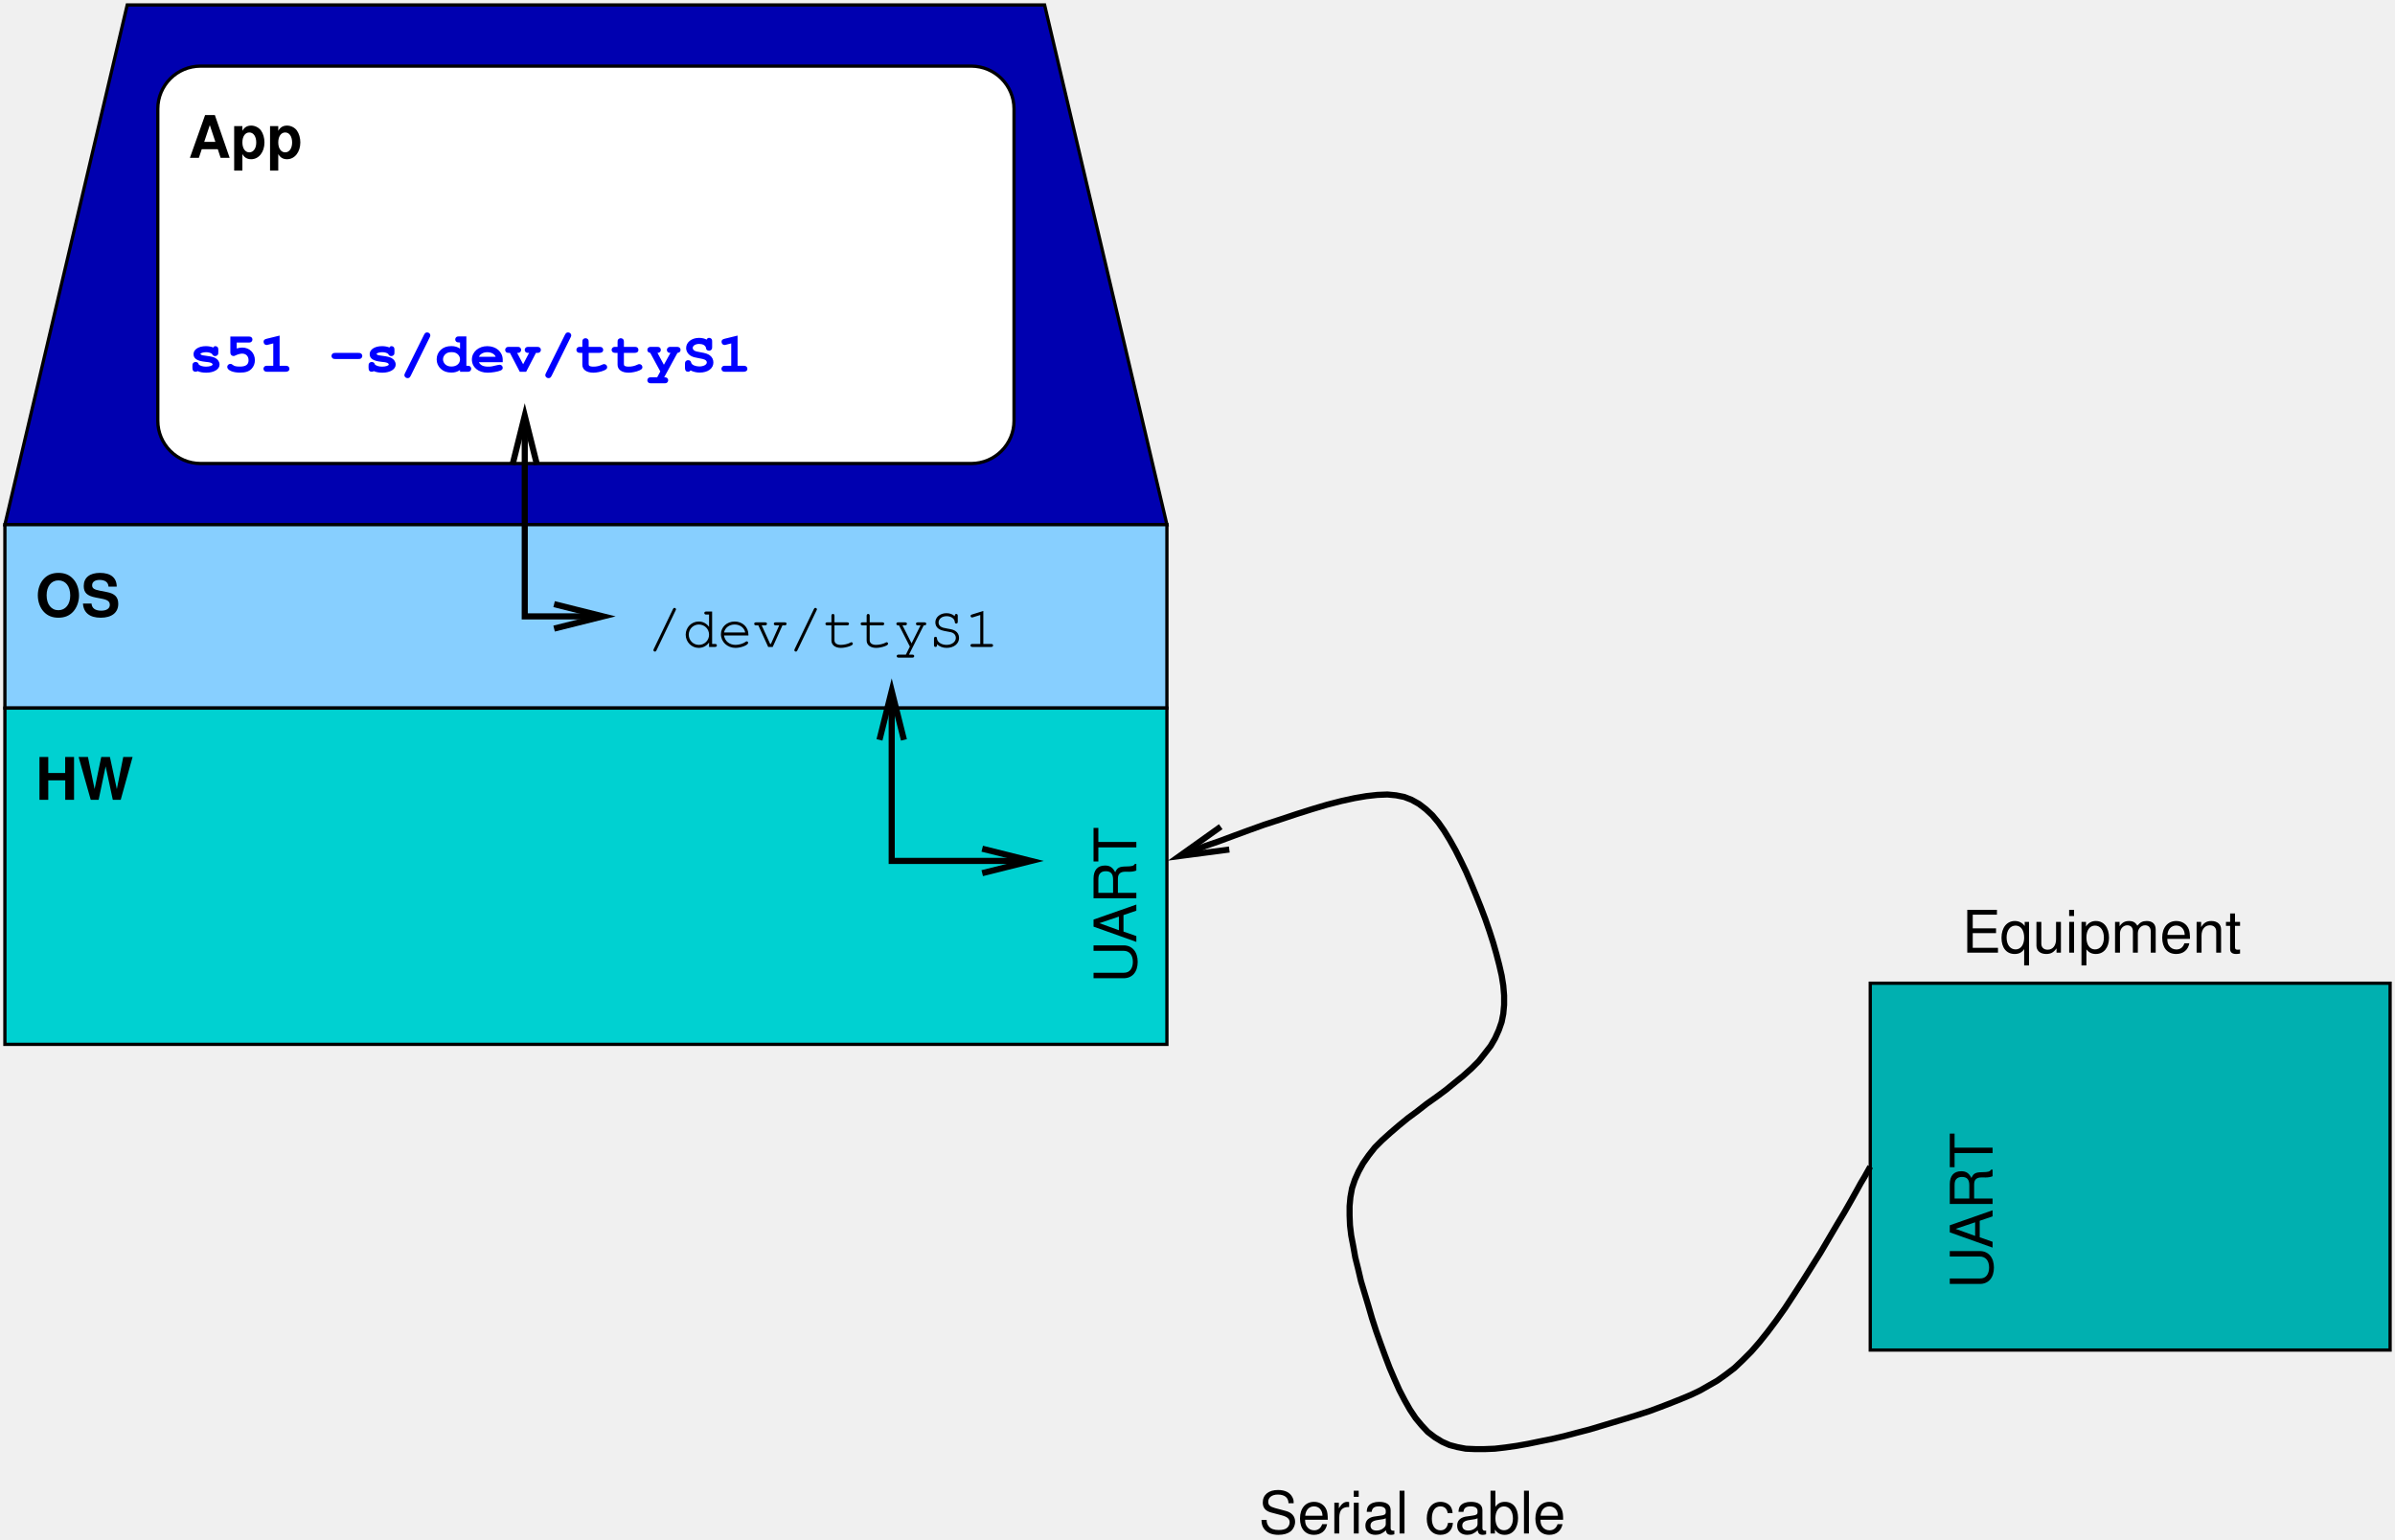
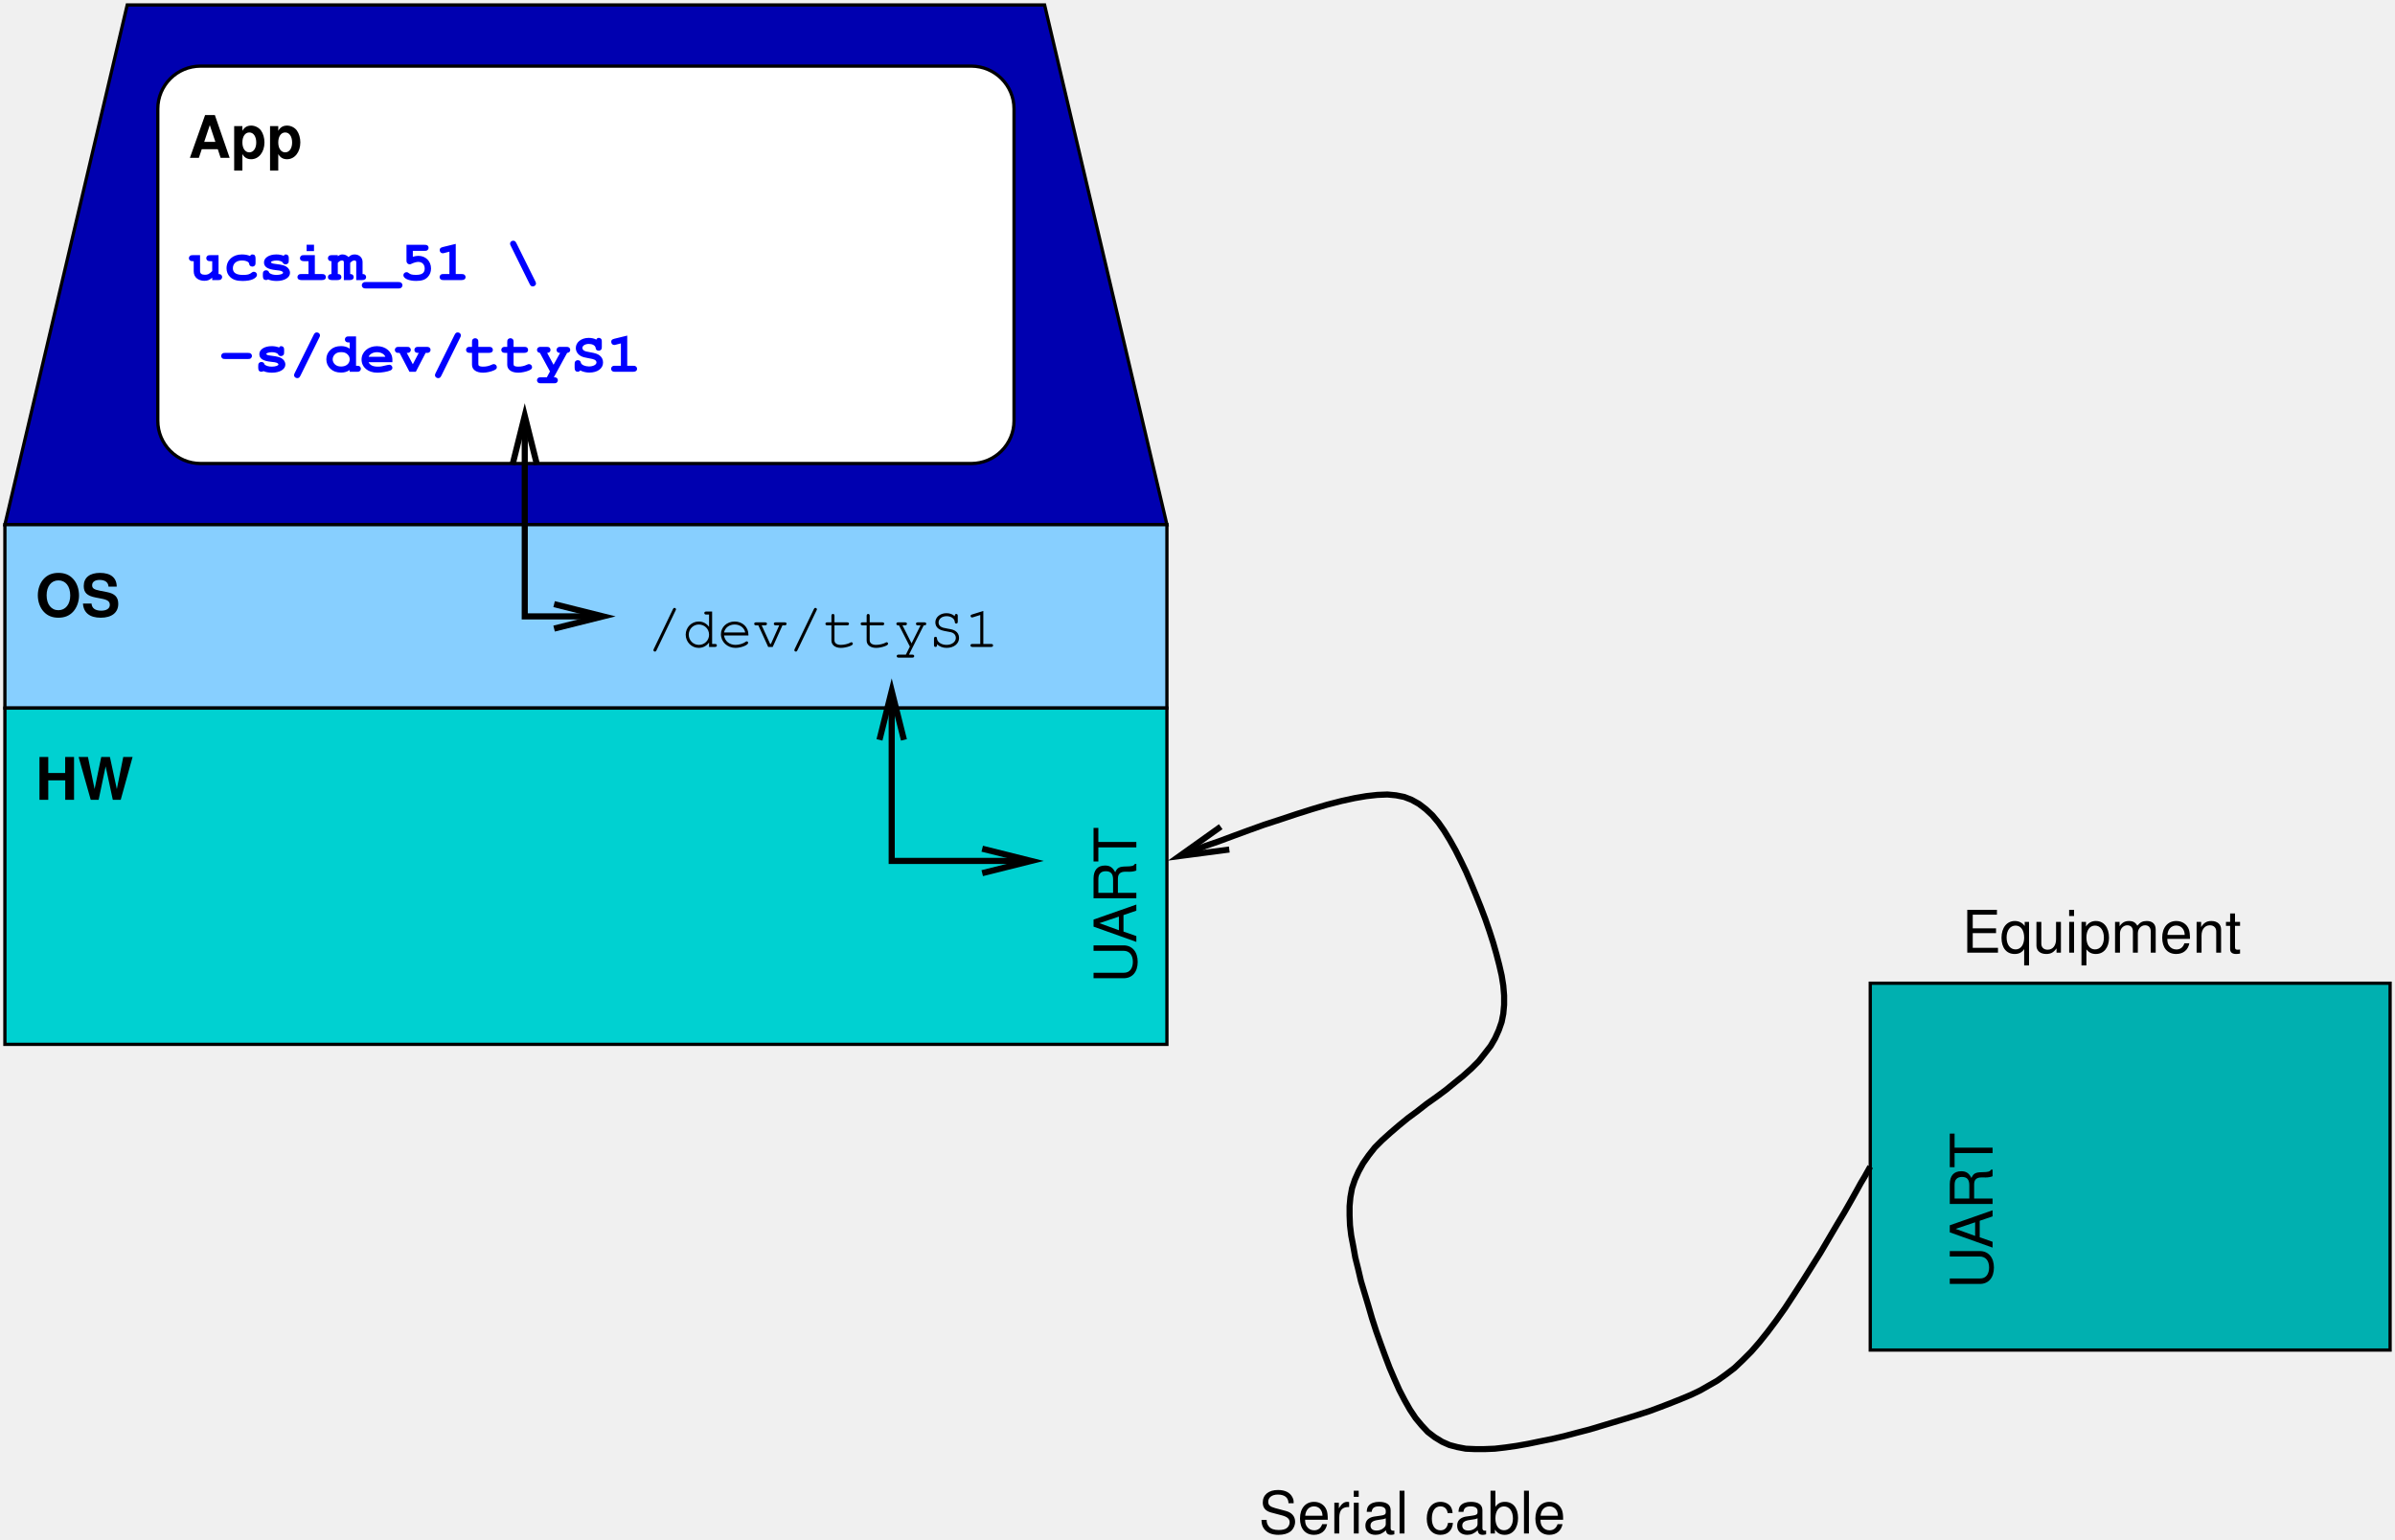
<svg xmlns="http://www.w3.org/2000/svg" width="353pt" height="227pt" viewBox="2763 3588 5874 3777">
  <g fill="none">
    <polygon points=" 2775,4875 3075,3600 5325,3600 5625,4875" fill="#0000b0" stroke="#000000" stroke-width="8px" />
    <rect x="3150" y="3750" width="2100" height="975" rx="105" fill="#ffffff" stroke="#000000" stroke-width="8px" />
    <rect x="2775" y="4875" width="2850" height="450" fill="#87cfff" stroke="#000000" stroke-width="8px" />
    <rect x="2775" y="5325" width="2850" height="825" fill="#00d1d1" stroke="#000000" stroke-width="8px" />
    <rect x="7350" y="6000" width="1275" height="900" fill="#00b0b0" stroke="#000000" stroke-width="8px" />
    <defs>
      <clipPath id="cp0">
        <path clip-rule="evenodd" d="M 2763,3588 H 8637 V 7365 H 2763 z   M 5172,5670 5292,5700 5172,5730 5336,5711 5336,5690z   M 4920,5403 4950,5283 4980,5403 4961,5240 4940,5240z" />
      </clipPath>
    </defs>
    <polyline points=" 4950,5250 4950,5700 5325,5700" clip-path="url(#cp0)" stroke="#000000" stroke-width="15px" />
    <polyline points=" 5172,5670 5292,5700 5172,5730" stroke="#000000" stroke-width="15px" stroke-miterlimit="8" />
    <polyline points=" 4920,5403 4950,5283 4980,5403" stroke="#000000" stroke-width="15px" stroke-miterlimit="8" />
    <defs>
      <clipPath id="cp1">
        <path clip-rule="evenodd" d="M 2763,3588 H 8637 V 7365 H 2763 z   M 4122,5070 4242,5100 4122,5130 4286,5111 4286,5090z   M 4020,4728 4050,4608 4080,4728 4061,4565 4040,4565z" />
      </clipPath>
    </defs>
    <polyline points=" 4050,4575 4050,5100 4275,5100" clip-path="url(#cp1)" stroke="#000000" stroke-width="15px" />
    <polyline points=" 4122,5070 4242,5100 4122,5130" stroke="#000000" stroke-width="15px" stroke-miterlimit="8" />
    <polyline points=" 4020,4728 4050,4608 4080,4728" stroke="#000000" stroke-width="15px" stroke-miterlimit="8" />
    <defs>
      <clipPath id="cp2">
        <path clip-rule="evenodd" d="M 2763,3588 H 8637 V 7365 H 2763 z   M 4122,5070 4242,5100 4122,5130 4286,5111 4286,5090z   M 5778,5672 5656,5688 5757,5616 5611,5694 5619,5714z" />
      </clipPath>
    </defs>
    <polyline points=" 5625,5700 5653,5689 5671,5682 5693,5674 5720,5663 5752,5652 5787,5639 5825,5625  5864,5611 5904,5598 5943,5585 5981,5573 6018,5562 6053,5553 6085,5546 6114,5541  6141,5538 6166,5537 6187,5539 6207,5543 6225,5550 6243,5560 6260,5573 6276,5588  6291,5606 6305,5626 6319,5649 6333,5674 6346,5700 6359,5727 6371,5755 6383,5784  6395,5814 6406,5843 6416,5872 6425,5900 6433,5928 6440,5955 6446,5981 6450,6006  6452,6030 6452,6053 6450,6075 6446,6095 6439,6115 6430,6135 6419,6154 6405,6172  6390,6191 6372,6209 6352,6227 6331,6244 6309,6262 6286,6279 6262,6296 6239,6314  6216,6331 6194,6349 6173,6367 6153,6385 6135,6403 6120,6422 6106,6442 6095,6462  6086,6482 6079,6503 6075,6525 6073,6547 6073,6570 6074,6594 6077,6619 6082,6645  6087,6673 6094,6701 6101,6731 6110,6761 6119,6791 6128,6822 6138,6853 6149,6884  6160,6914 6171,6943 6183,6971 6195,6998 6208,7023 6221,7046 6235,7067 6250,7085  6265,7101 6282,7114 6300,7125 6318,7133 6337,7138 6358,7142 6381,7143 6404,7143  6429,7142 6455,7139 6483,7135 6511,7130 6540,7124 6570,7118 6600,7111 6630,7103  6661,7095 6691,7086 6721,7077 6751,7068 6780,7059 6808,7050 6835,7040 6861,7030  6886,7020 6910,7010 6933,6999 6954,6987 6975,6975 6996,6960 7017,6944 7037,6925  7058,6904 7078,6881 7098,6856 7119,6828 7141,6797 7162,6765 7184,6731 7206,6696  7228,6661 7248,6627 7268,6593 7286,6563 7302,6535 7316,6510 7327,6490 7336,6475  7350,6450" clip-path="url(#cp2)" stroke="#000000" stroke-width="15px" stroke-linejoin="bevel" />
    <polyline points=" 5778,5672 5656,5688 5757,5616" stroke="#000000" stroke-width="15px" stroke-miterlimit="8" />
    <text xml:space="preserve" x="2850" y="5100" fill="#000000" font-family="Helvetica" font-style="normal" font-weight="bold" font-size="144" text-anchor="start">OS</text>
    <text xml:space="preserve" x="2850" y="5550" fill="#000000" font-family="Helvetica" font-style="normal" font-weight="bold" font-size="144" text-anchor="start">HW</text>
    <text xml:space="preserve" x="3225" y="3975" fill="#000000" font-family="Helvetica" font-style="normal" font-weight="bold" font-size="144" text-anchor="start">App</text>
-     <text xml:space="preserve" x="3225" y="4500" fill="#0000ff" font-family="Courier" font-style="normal" font-weight="bold" font-size="144" text-anchor="start">s51 -s/dev/ttyS1</text>
    <text xml:space="preserve" x="4350" y="5175" fill="#000000" font-family="Courier" font-style="normal" font-weight="normal" font-size="144" text-anchor="start">/dev/ttyS1</text>
    <g transform="translate(7650,6750) rotate(-90)">
      <text xml:space="preserve" x="0" y="0" fill="#000000" font-family="Helvetica" font-style="normal" font-weight="normal" font-size="144" text-anchor="start">UART</text>
    </g>
    <text xml:space="preserve" x="5850" y="7350" fill="#000000" font-family="Helvetica" font-style="normal" font-weight="normal" font-size="144" text-anchor="start">Serial cable</text>
    <text xml:space="preserve" x="7575" y="5925" fill="#000000" font-family="Helvetica" font-style="normal" font-weight="normal" font-size="144" text-anchor="start">Equipment</text>
    <g transform="translate(5550,6000) rotate(-90)">
      <text xml:space="preserve" x="0" y="0" fill="#000000" font-family="Helvetica" font-style="normal" font-weight="normal" font-size="144" text-anchor="start">UART</text>
    </g>
+     <text xml:space="preserve" x="3225" y="4275" fill="#0000ff" font-family="Courier" font-style="normal" font-weight="bold" font-size="144" text-anchor="start">ucsim_51 \</text>
+     <text xml:space="preserve" x="3300" y="4500" fill="#0000ff" font-family="Courier" font-style="normal" font-weight="bold" font-size="144" text-anchor="start">-s/dev/ttyS1</text>
  </g>
</svg>
